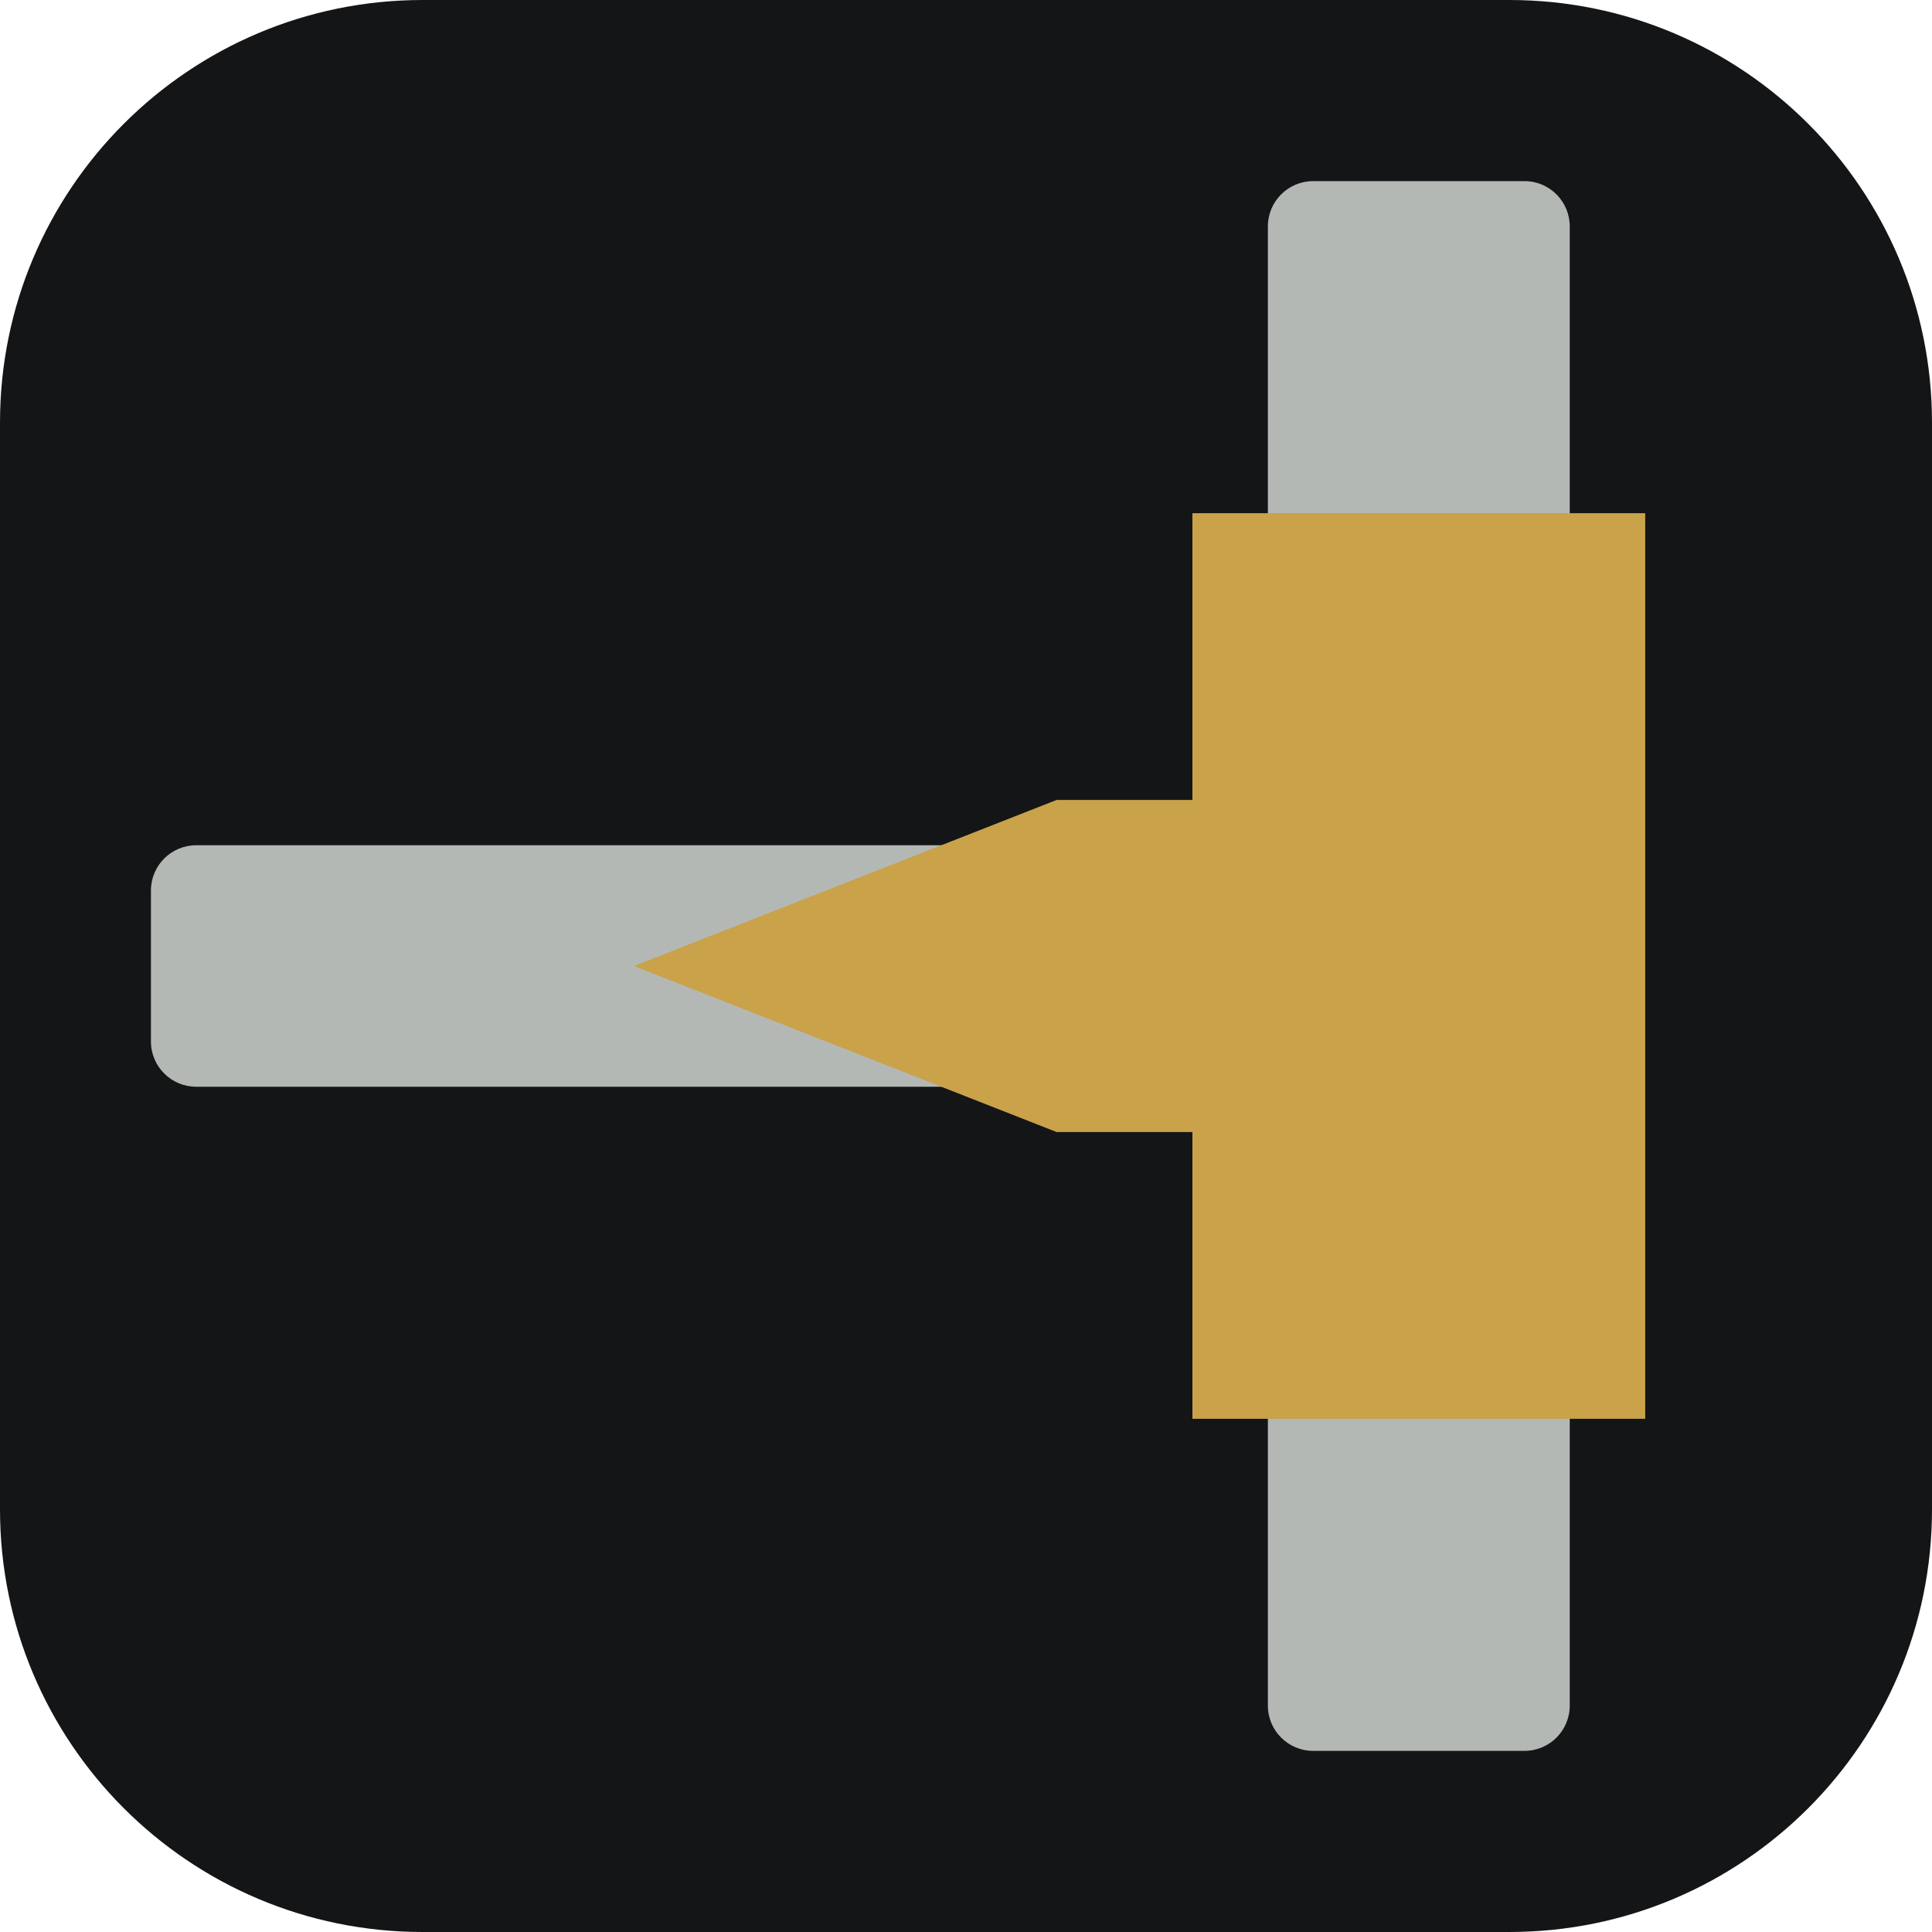
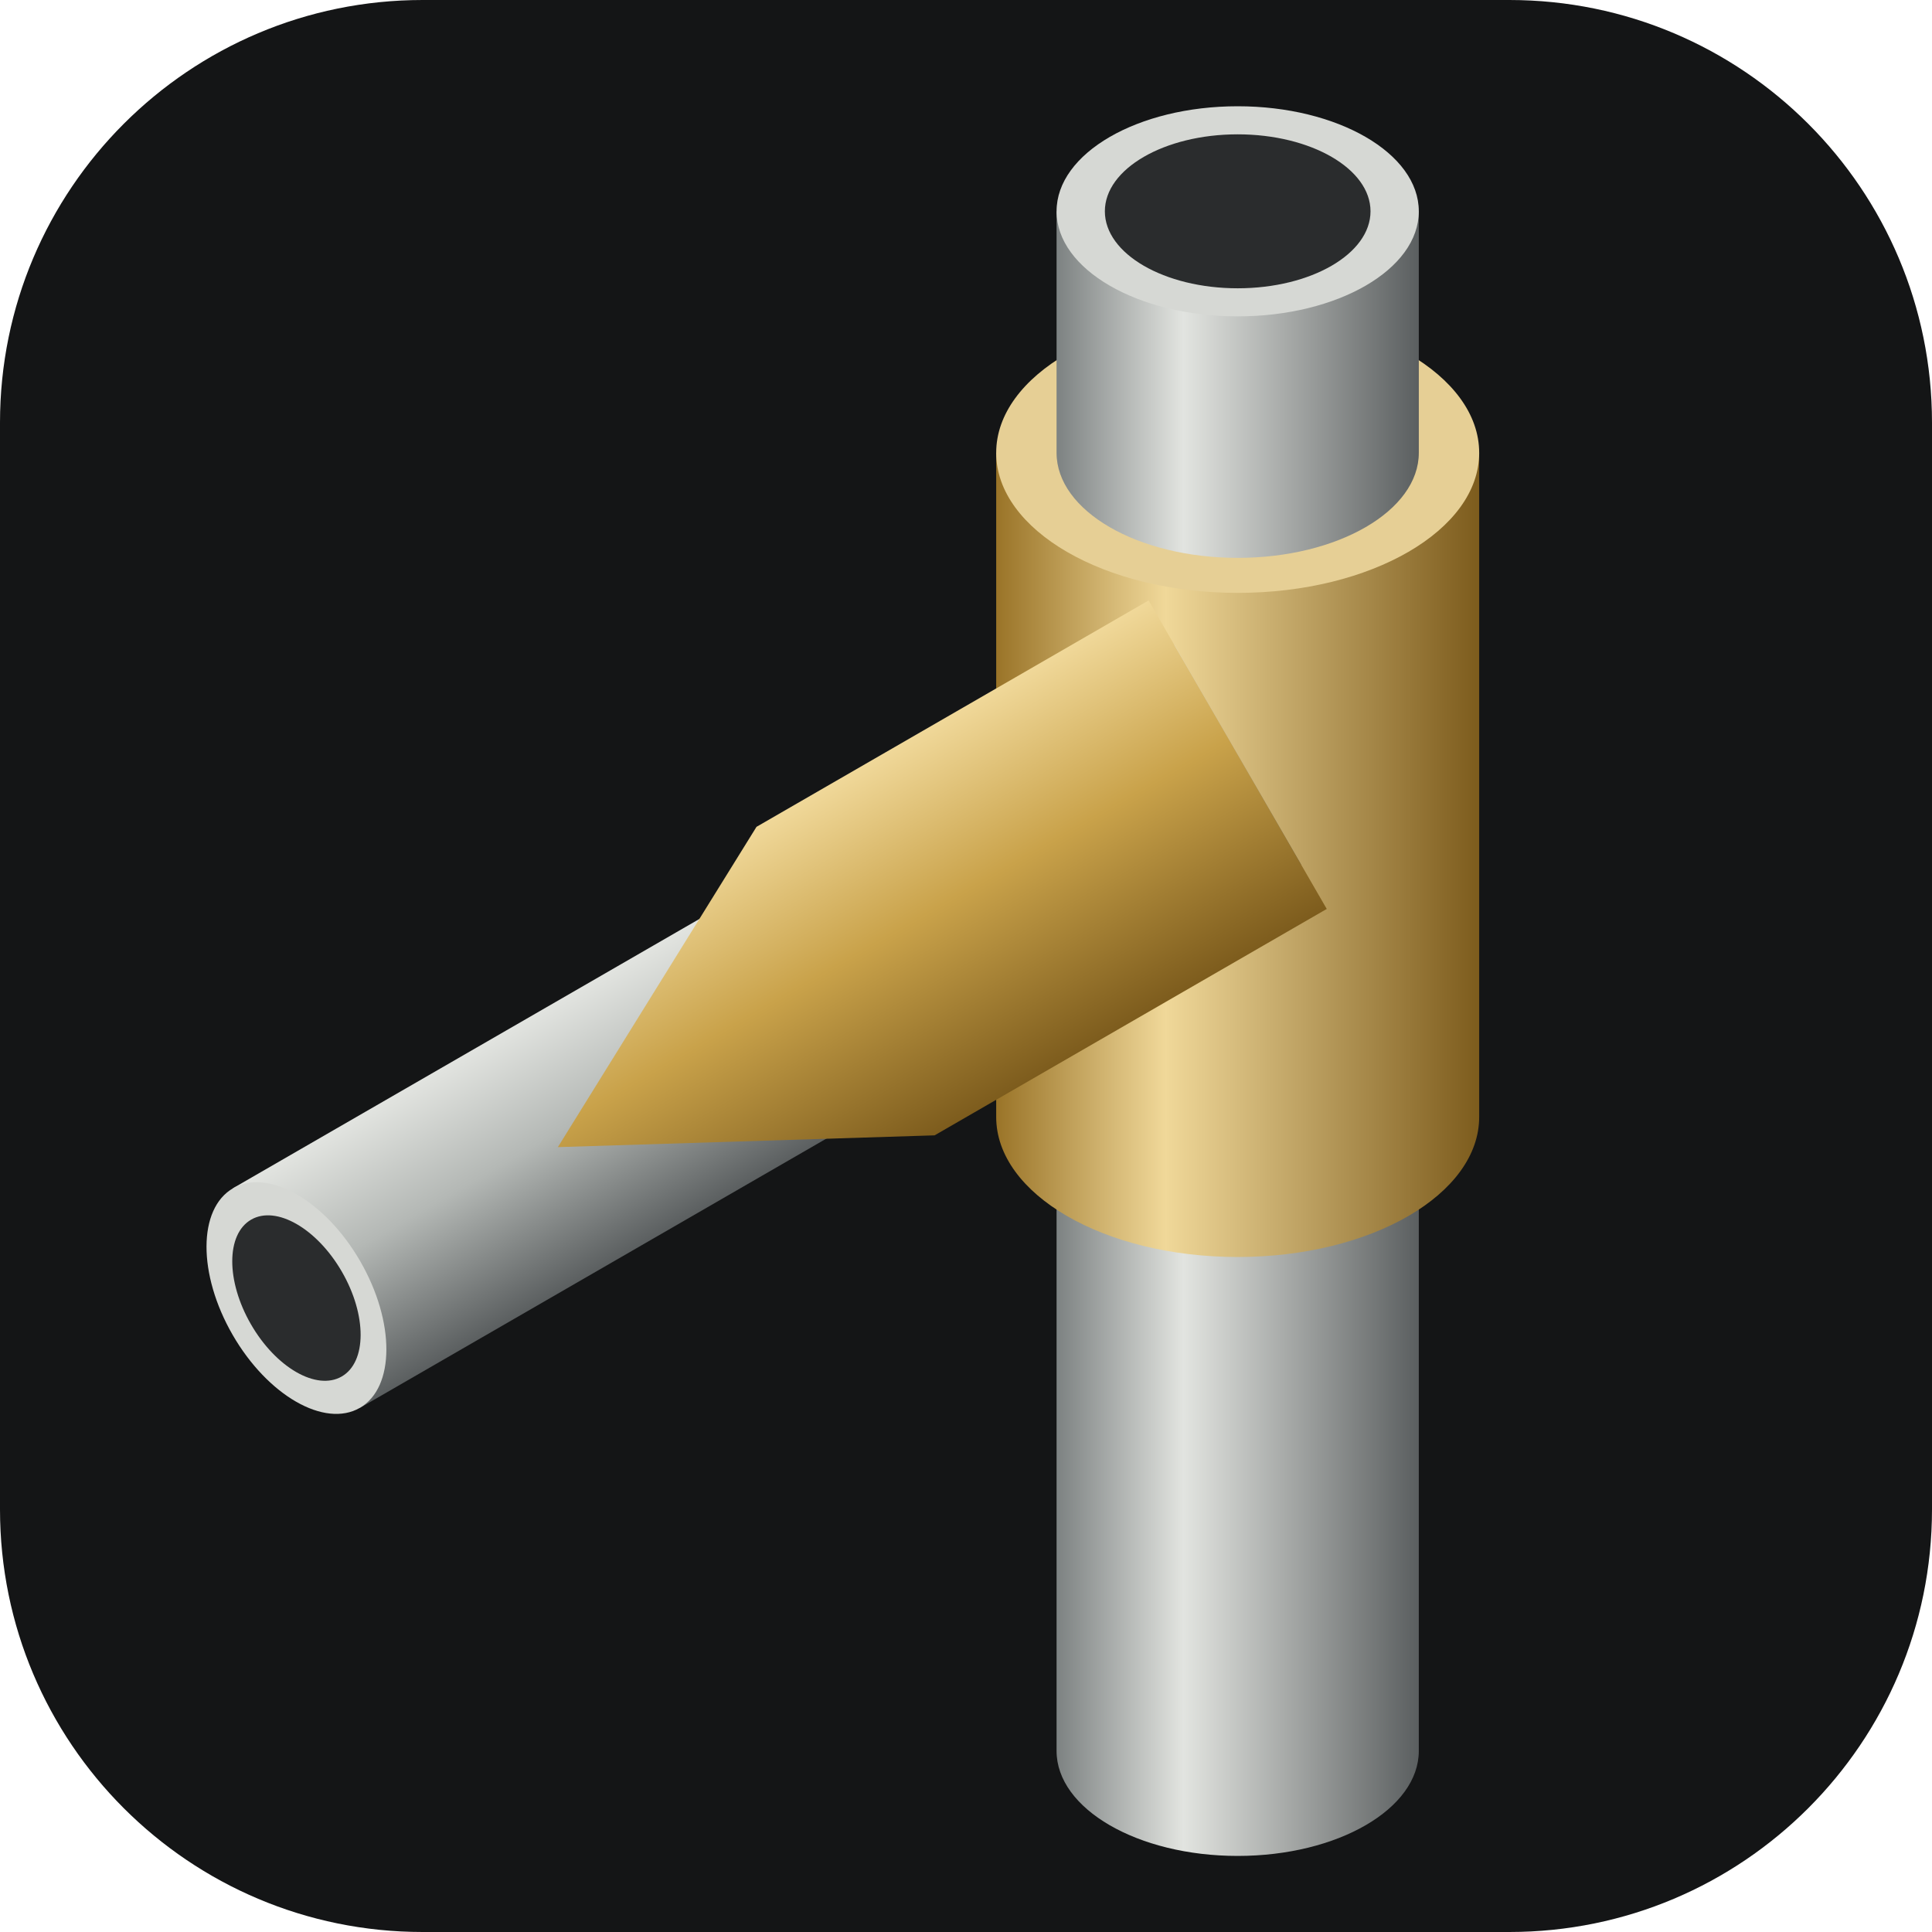
<svg xmlns="http://www.w3.org/2000/svg" viewBox="0 0 64 64">
+   <defs>
+     <linearGradient id="steelV" x1="0" x2="1" y1="0" y2="0">
+       <stop offset="0" stop-color="#7d8282" />
+       <stop offset=".35" stop-color="#e2e4e0" />
+       <stop offset="1" stop-color="#5b5f60" />
+     </linearGradient>
+     <linearGradient id="brassV" x1="0" x2="1" y1="0" y2="0">
+       <stop offset="0" stop-color="#9a7428" />
+       <stop offset=".35" stop-color="#f0d899" />
+       <stop offset="1" stop-color="#7d5c1d" />
+     </linearGradient>
+     <linearGradient id="steelT" gradientUnits="userSpaceOnUse" x1="38.9" y1="21.36" x2="43.1" y2="28.64">
+       <stop offset="0" stop-color="#e2e4e0" />
+       <stop offset=".45" stop-color="#b4b8b5" />
+       <stop offset="1" stop-color="#5b5f60" />
+     </linearGradient>
+     <linearGradient id="brassT" gradientUnits="userSpaceOnUse" x1="38.05" y1="19.89" x2="43.95" y2="30.11">
+       <stop offset="0" stop-color="#f0d899" />
+       <stop offset=".45" stop-color="#c9a24a" />
+       <stop offset="1" stop-color="#7d5c1d" />
+     </linearGradient>
+   </defs>
  <rect width="64" height="64" rx="14" fill="#141516" />
-   <rect x="5" y="28" width="40" height="8" rx="1.5" fill="#b4b8b5" />
-   <rect x="42" y="6" width="10" height="52" rx="1.5" fill="#b4b8b5" />
-   <path d="M39.5 17 H54.5 V47 H39.5 V37.5 H35 L21 32 L35 26.5 H39.5 Z" fill="#c9a24a" />
+   <path d="M35,35 V58 A6,3.48 0 0 0 47,58 V35 Z" fill="url(#steelV)" />
+   <path d="M33,15 V37 A8,4.64 0 0 0 49,37 V15 Z" fill="url(#brassV)" />
+   <ellipse cx="41" cy="15" rx="8" ry="4.64" transform="rotate(0 41 15)" fill="#e6cf95" />
+   <path d="M35,7 V15 A6,3.48 0 0 0 47,15 V7 Z" fill="url(#steelV)" />
+   <ellipse cx="41" cy="7" rx="6" ry="3.48" transform="rotate(0 41 7)" fill="#d6d8d4" />
+   <ellipse cx="41" cy="7" rx="4.4" ry="2.55" transform="rotate(0 41 7)" fill="#2a2c2d" />
+   <path d="M38.9,21.36 L7.72,39.36 L11.92,46.64 L43.1,28.64 Z" fill="url(#steelT)" />
+   <ellipse cx="9.82" cy="43" rx="4.2" ry="2.44" transform="rotate(60 9.82 43)" fill="#d6d8d4" />
+   <ellipse cx="9.82" cy="43" rx="3" ry="1.74" transform="rotate(60 9.82 43)" fill="#2a2c2d" />
+   <path d="M38.05,19.89 L25.06,27.39 L18.48,38 L30.96,37.61 L43.95,30.11 Z" fill="url(#brassT)" />
</svg>
